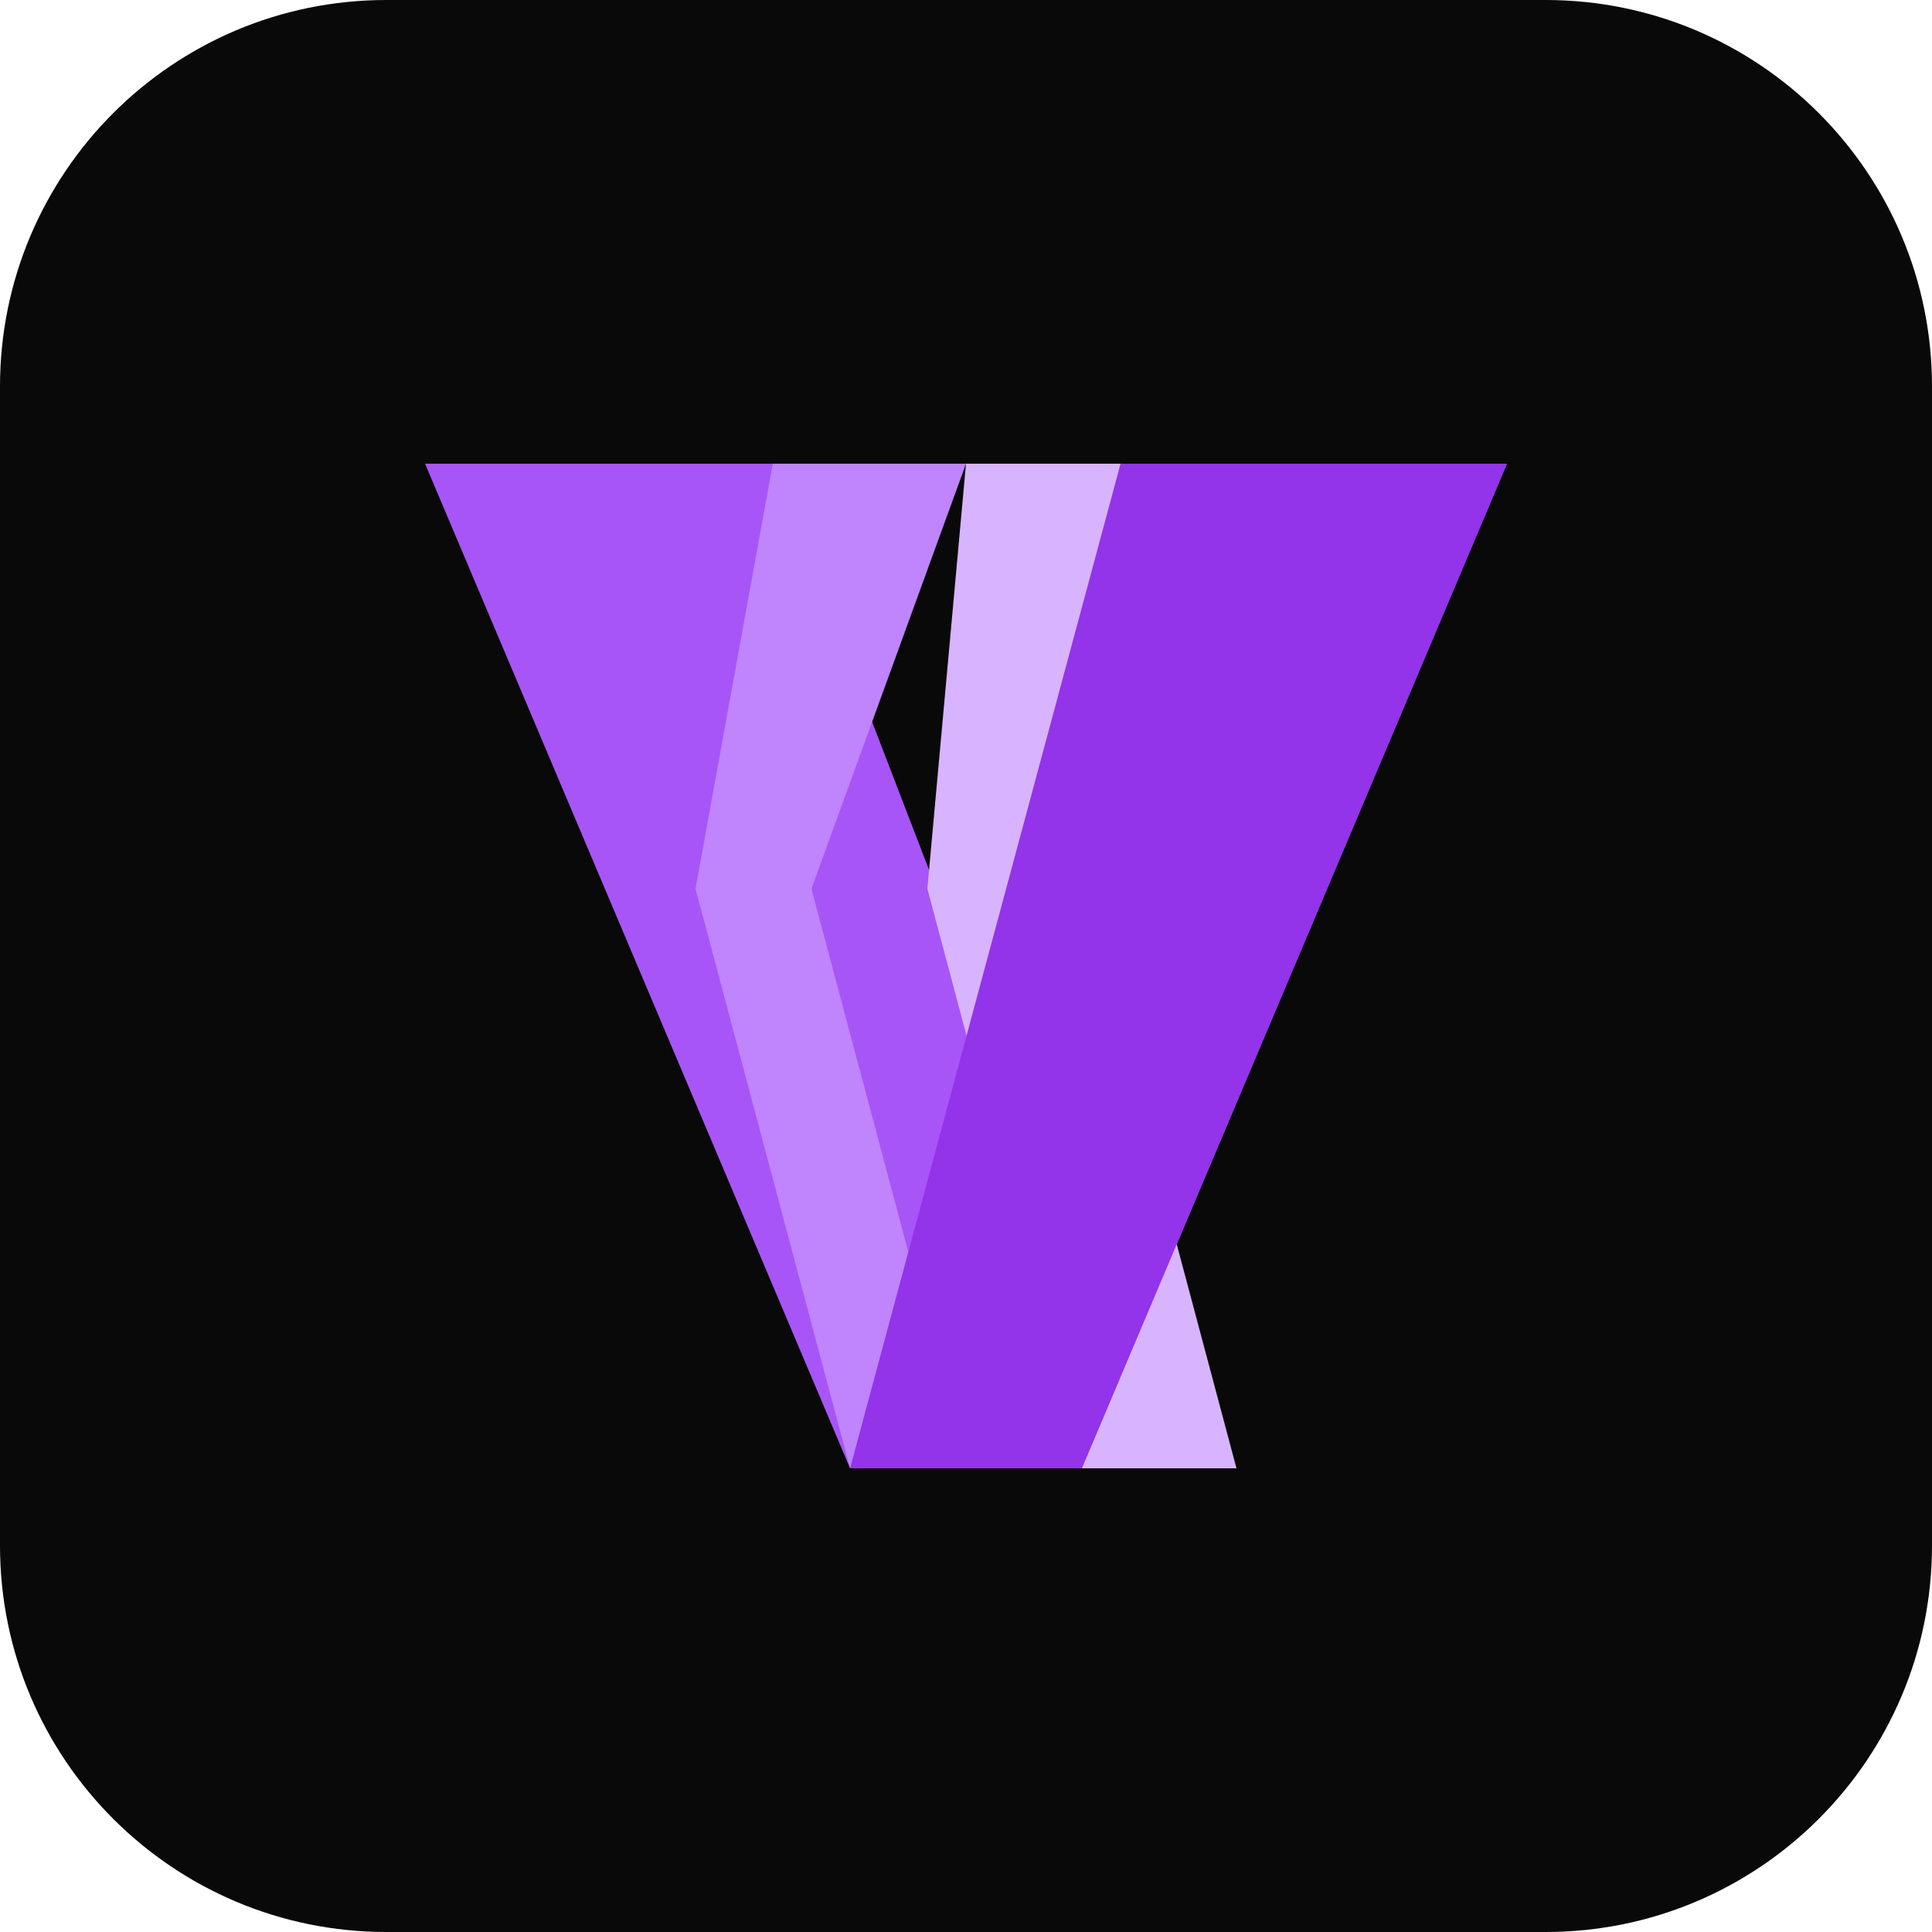
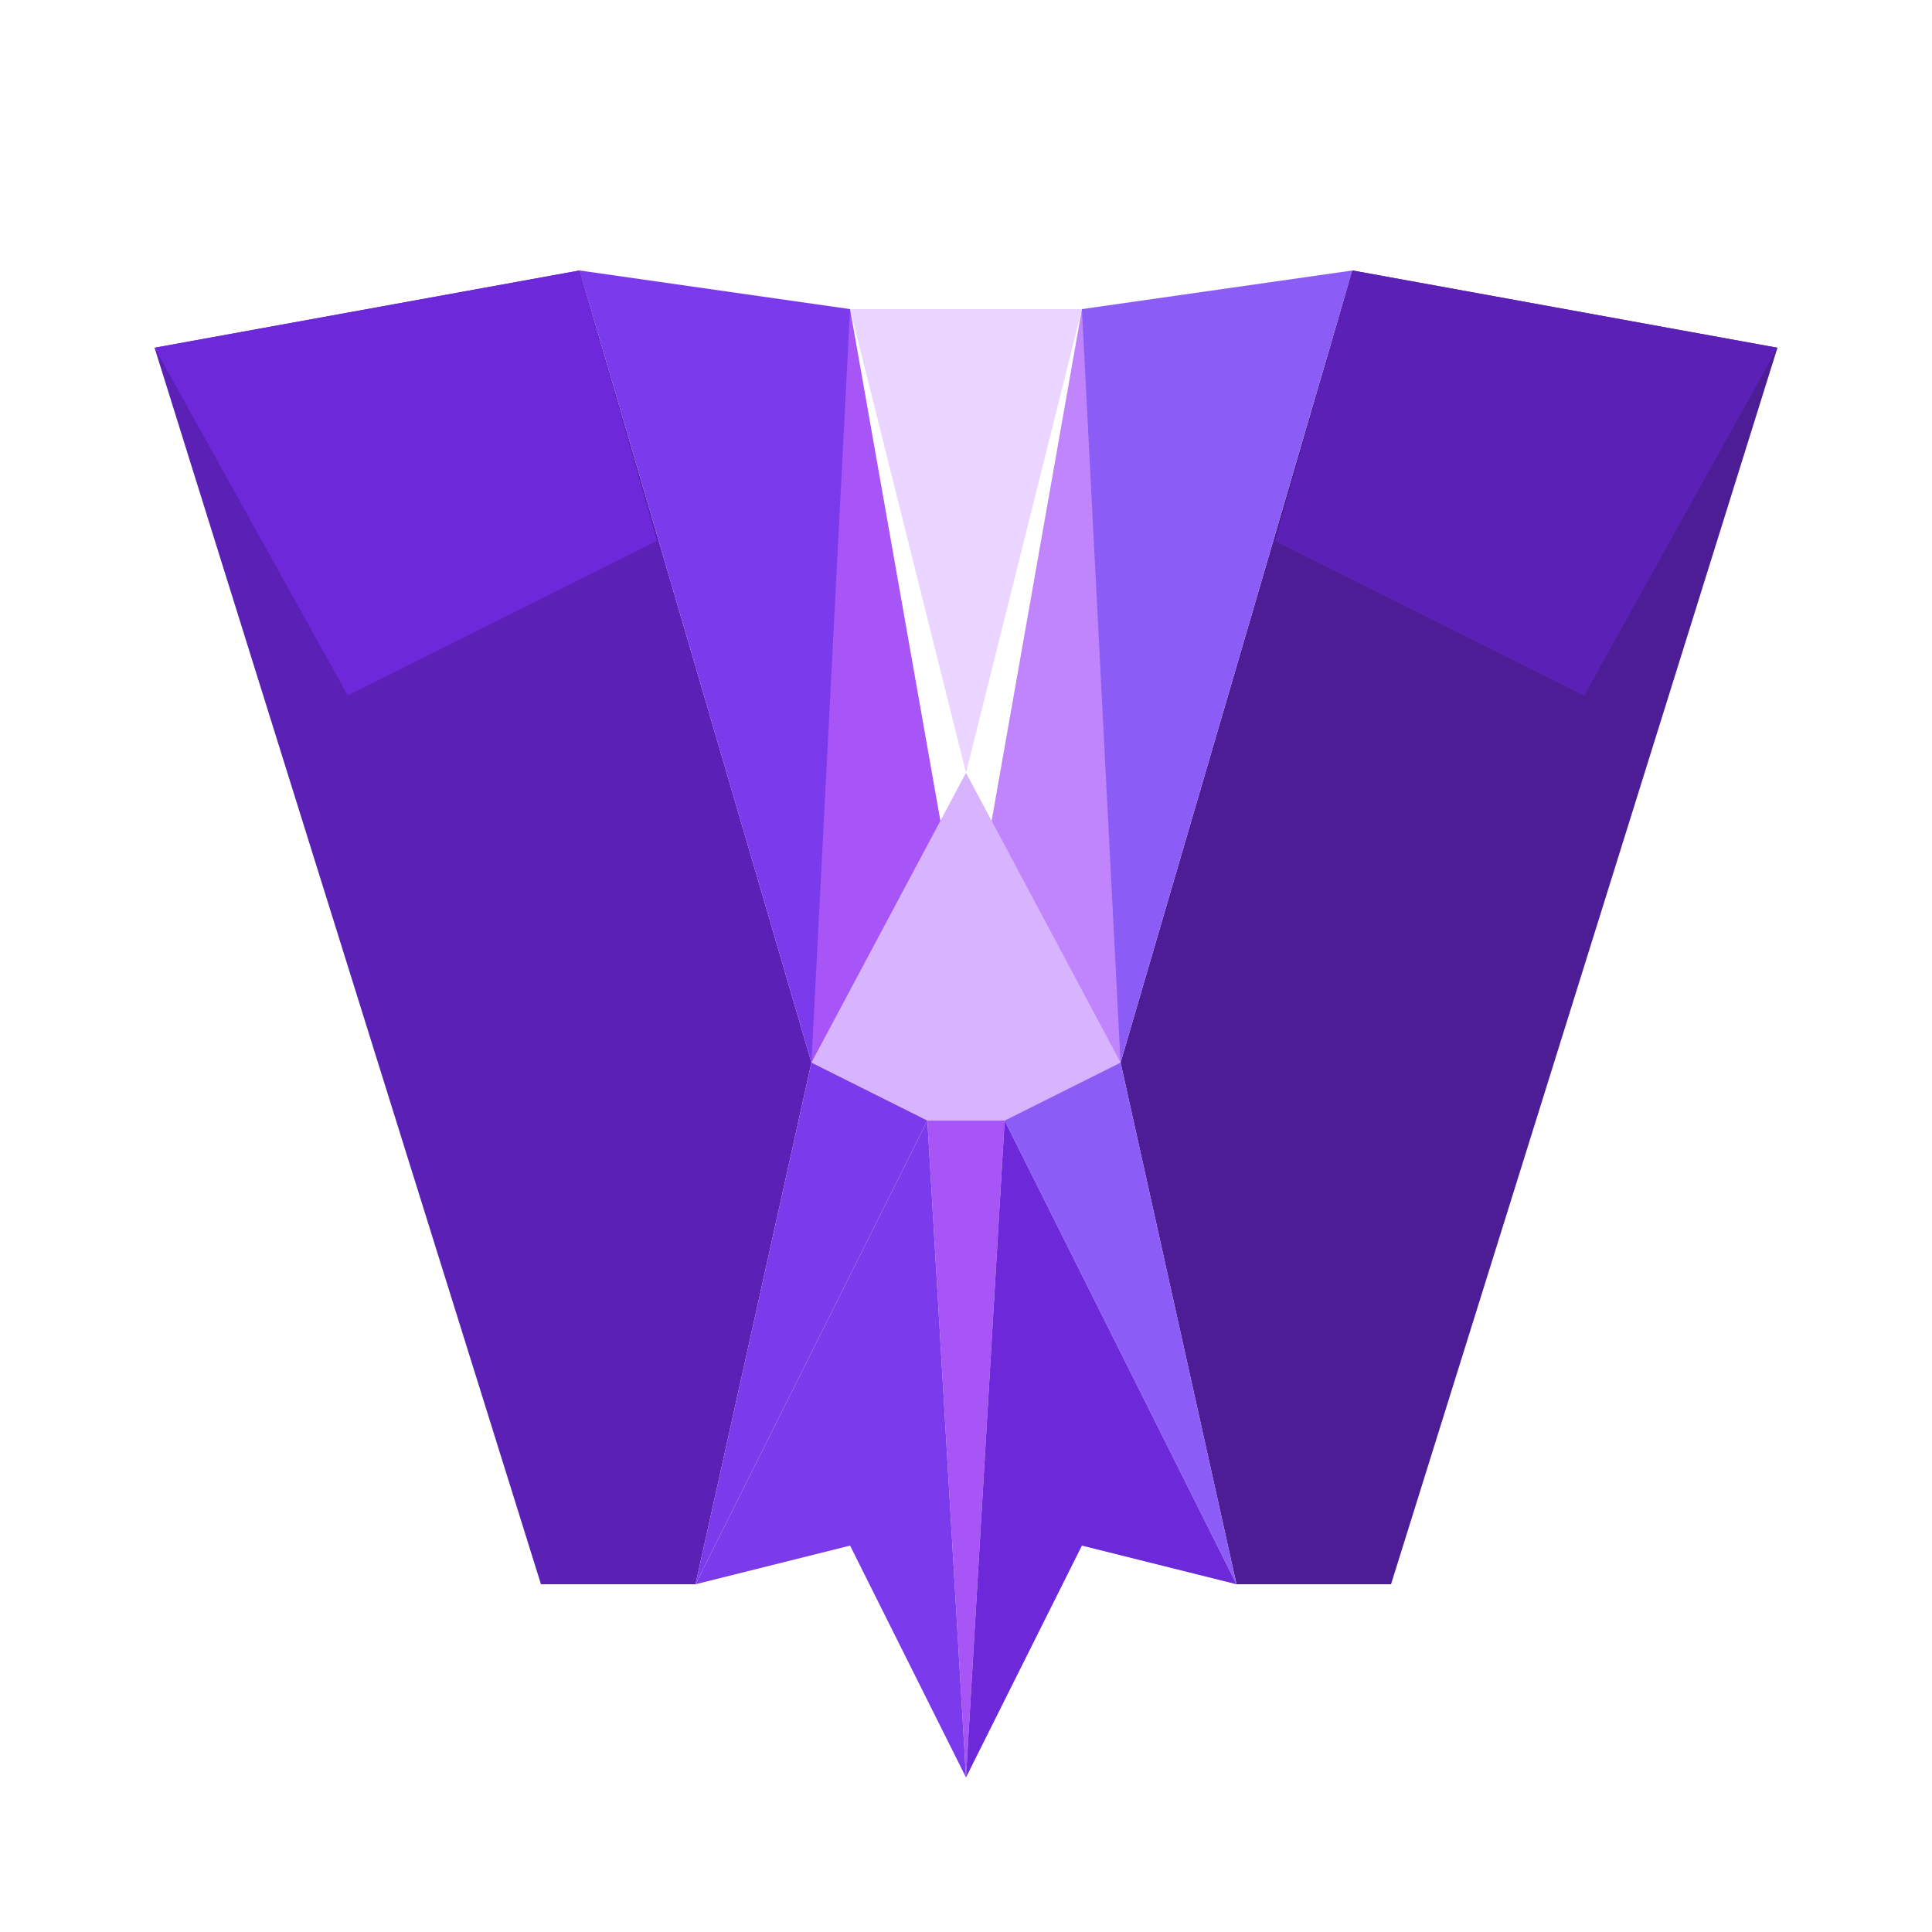
<svg xmlns="http://www.w3.org/2000/svg" viewBox="0 0 100 100" width="100" height="100">
-   <rect width="100" height="100" rx="20" fill="#090909" />
-   <path d="M22 24h18l10 26 10-26h18L56 76H44L22 24z" fill="#a855f7" />
-   <path d="M40 24h10l-8 22 8 30H44l-8-30 4-22z" fill="#c084fc" />
-   <path d="M50 24h10l-4 22 8 30H56l-8-30 2-22z" fill="#d8b4fe" />
-   <path d="M22 24h18l10 26L40 24H22z" fill="#7c3aed" />
-   <path d="M60 24h18L56 76H44l14-52z" fill="#9333ea" />
+   <path d="M8 18 L30 14 L42 55 L36 82 L28 82 Z" fill="#5b21b6" />
+   <path d="M30 14 L44 16 L48 58 L36 82 L42 55 Z" fill="#7c3aed" />
+   <path d="M44 16 L50 50 L48 58 L42 55 Z" fill="#a855f7" />
+   <path d="M8 18 L30 14 L34 28 L18 36 Z" fill="#6d28d9" />
+   <path d="M92 18 L70 14 L58 55 L64 82 L72 82 Z" fill="#4c1d95" />
+   <path d="M70 14 L56 16 L52 58 L64 82 L58 55 Z" fill="#8b5cf6" />
+   <path d="M56 16 L50 50 L52 58 L58 55 Z" fill="#c084fc" />
+   <path d="M92 18 L70 14 L66 28 L82 36 Z" fill="#5b21b6" />
+   <path d="M44 16 L56 16 L50 40 Z" fill="#e9d5ff" />
+   <path d="M42 55 L50 40 L58 55 L52 58 L48 58 Z" fill="#d8b4fe" />
+   <path d="M48 58 L52 58 L50 92 Z" fill="#a855f7" />
+   <path d="M36 82 L48 58 L50 92 L44 80 Z" fill="#7c3aed" />
+   <path d="M64 82 L52 58 L50 92 L56 80 Z" fill="#6d28d9" />
</svg>
